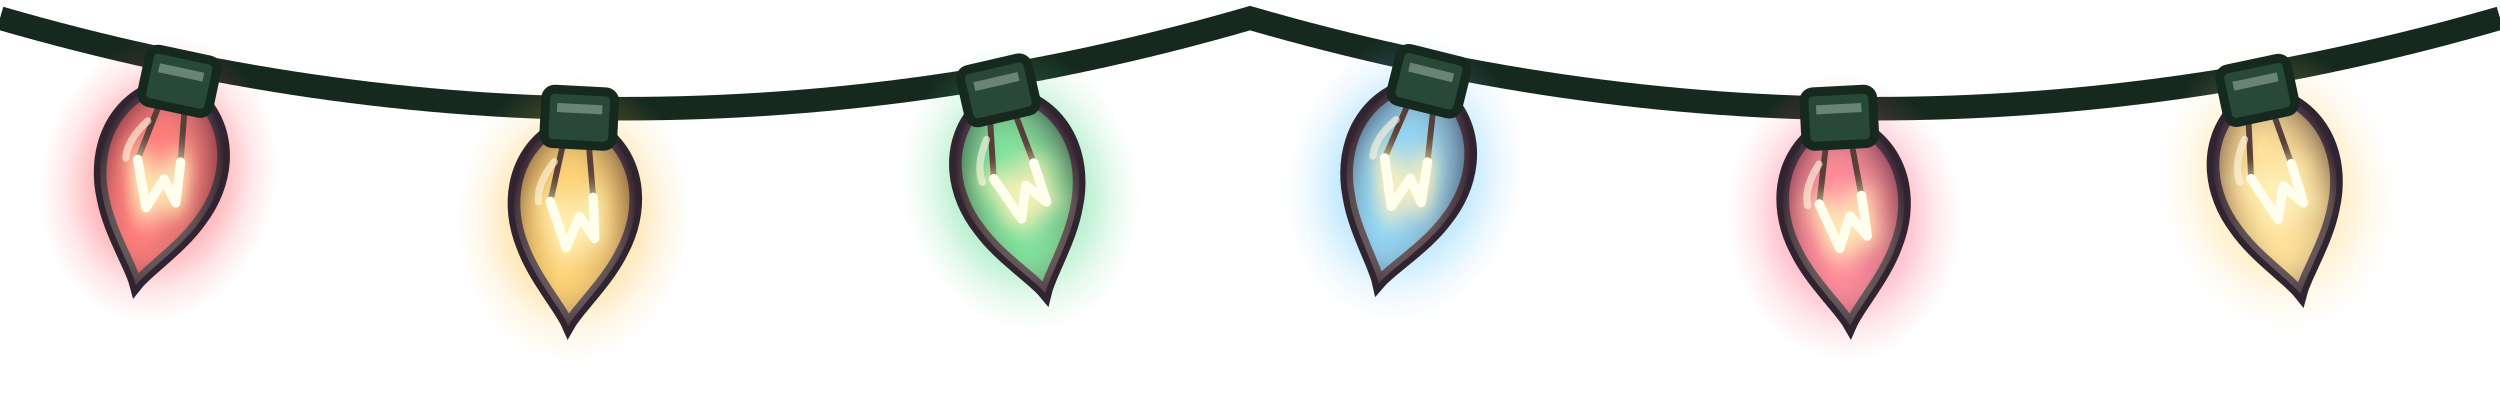
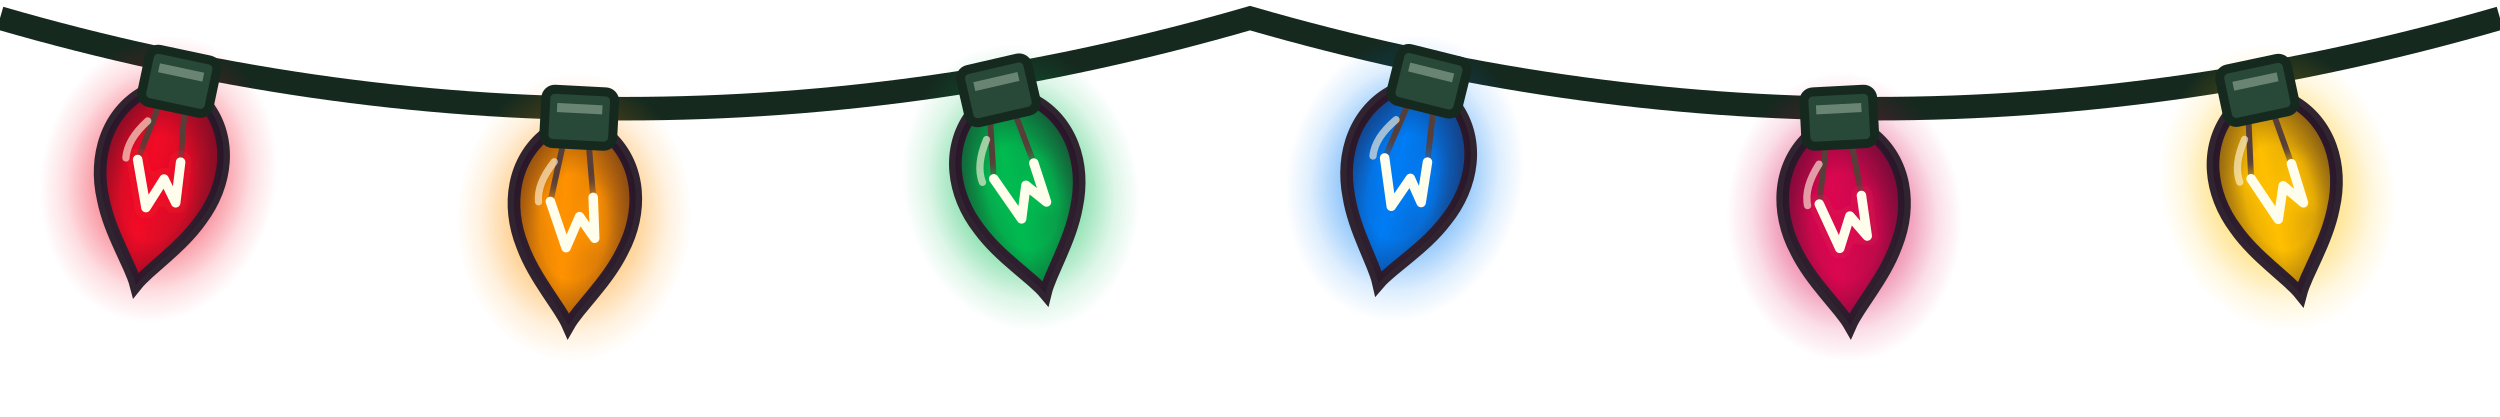
<svg xmlns="http://www.w3.org/2000/svg" width="276" height="46" viewBox="0 0 276 46">
  <defs>
    <linearGradient id="glass" x2="1" y2="0" gradientUnits="objectBoundingBox">
      <stop stop-color="#30182c" stop-opacity=".24" />
-       <stop offset=".42" stop-color="white" stop-opacity=".13" />
+       <stop offset=".42" stop-color="#30182c" stop-opacity="0" />
      <stop offset="1" stop-color="#30182c" stop-opacity=".32" />
    </linearGradient>
    <radialGradient id="halo">
      <stop stop-color="white" stop-opacity=".58" />
      <stop offset=".48" stop-color="white" stop-opacity=".46" />
      <stop offset=".79" stop-color="white" stop-opacity=".13" />
      <stop offset="1" stop-color="white" stop-opacity="0" />
    </radialGradient>
    <mask id="bloom">
      <ellipse cy="12" rx="13" ry="16" fill="url(#halo)" />
    </mask>
    <path id="glass-shape" d="M-3.6 3 C-7 6 -7.6 11 -5.5 15.5 C-4 19 -1 22 0 24 C1 22 4 19 5.5 15.5 C7.6 11 7 6 3.6 3Z" />
    <path id="filament" d="M-2.7 10.4 L-.7 15.4 L.6 11.9 L2.4 14.2 L2 9.7" fill="none" stroke-linejoin="round" stroke-linecap="round" />
    <radialGradient id="hot-glass" cx="50%" cy="48%" r="58%">
-       <stop stop-color="#fff5cd" stop-opacity=".56" />
-       <stop offset=".48" stop-color="#fff1ba" stop-opacity=".14" />
+       <stop stop-color="#210820" stop-opacity="0" />
+       <stop offset=".48" stop-color="#210820" stop-opacity="0" />
      <stop offset="1" stop-color="#210820" stop-opacity=".48" />
    </radialGradient>
    <filter id="filament-light" x="-60%" y="-65%" width="220%" height="230%">
-       <feGaussianBlur stdDeviation="1.1" />
+       <feGaussianBlur stdDeviation=".8" />
    </filter>
    <g id="bulb">
      <ellipse cy="12" rx="13" ry="16" fill="currentColor" mask="url(#bloom)" />
      <use href="#glass-shape" fill="currentColor" stroke="#312431" stroke-width="1.4" />
      <use href="#glass-shape" fill="url(#glass)" />
      <use href="#glass-shape" fill="url(#hot-glass)" />
      <path d="M-1.6 3.8 L-2.7 10.4 M1.2 3.8 L2 9.7" fill="none" stroke="#573e38" stroke-width=".65" />
-       <use href="#filament" stroke="#fff0b7" stroke-width="2.5" opacity=".85" filter="url(#filament-light)" />
+       <use href="#filament" stroke="currentColor" stroke-width="2.2" opacity=".85" filter="url(#filament-light)" />
      <use href="#filament" stroke="#fffdeb" stroke-width="1.05" />
      <path d="M-2.5 6 Q-4.3 8.5 -4 10.5" fill="none" stroke="#fff6de" opacity=".62" stroke-width=".8" stroke-linecap="round" />
      <rect x="-3.8" y="-2" width="7.6" height="6" rx="1" fill="#284838" stroke="#15291f" />
      <path d="M-2.5 0H2.5" stroke="#698473" />
    </g>
  </defs>
  <path d="M0 2 Q69 22 138 2 Q207 22 276 2" fill="none" stroke="#15291f" stroke-width="2.6" />
-   <use href="#bulb" transform="translate(20 8) rotate(12)" color="#ff515b" />
-   <use href="#bulb" transform="translate(64 12) rotate(3)" color="#ffc653" />
-   <use href="#bulb" transform="translate(110 9) rotate(-13)" color="#54db87" />
-   <use href="#bulb" transform="translate(158 8) rotate(14)" color="#6dc9ff" />
-   <use href="#bulb" transform="translate(203 12) rotate(-3)" color="#ff6684" />
-   <use href="#bulb" transform="translate(249 9) rotate(-12)" color="#ffd981" />
+   <use href="#bulb" transform="translate(20 8) rotate(12)" color="#f20b26" />
+   <use href="#bulb" transform="translate(64 12) rotate(3)" color="#ff9200" />
+   <use href="#bulb" transform="translate(110 9) rotate(-13)" color="#00bb50" />
+   <use href="#bulb" transform="translate(158 8) rotate(14)" color="#007cf5" />
+   <use href="#bulb" transform="translate(203 12) rotate(-3)" color="#dc0750" />
+   <use href="#bulb" transform="translate(249 9) rotate(-12)" color="#ffc000" />
</svg>
